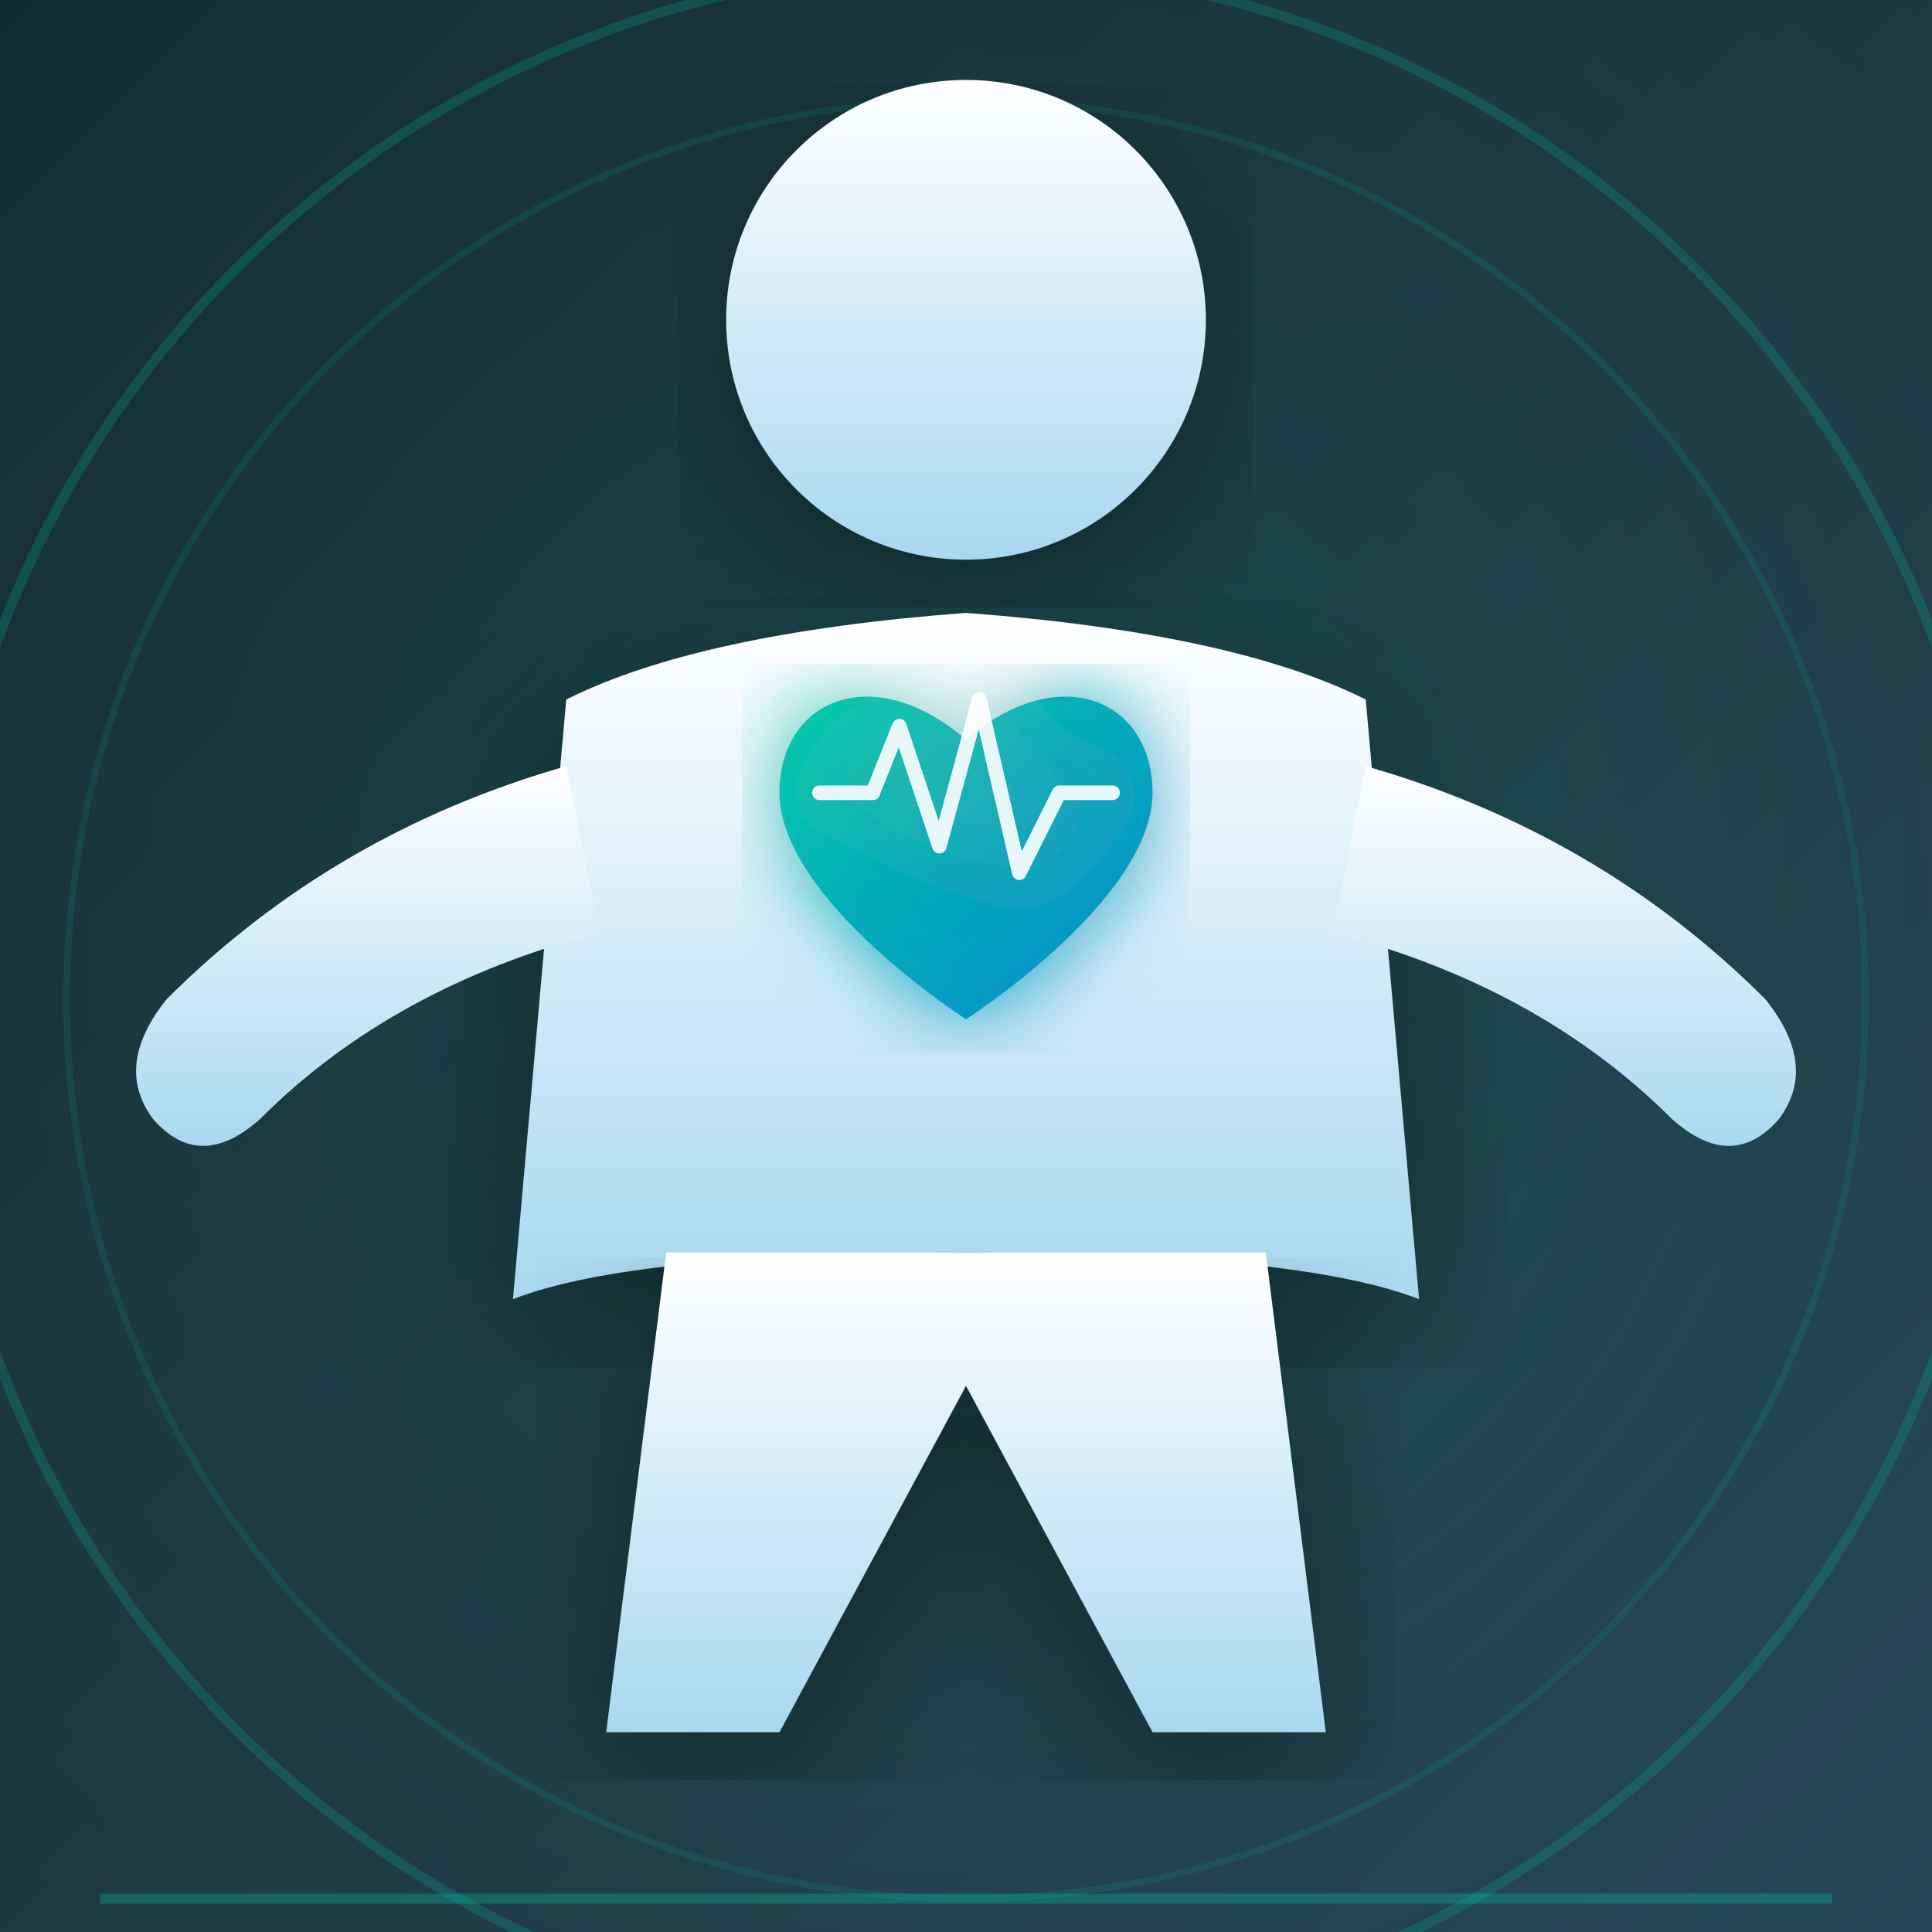
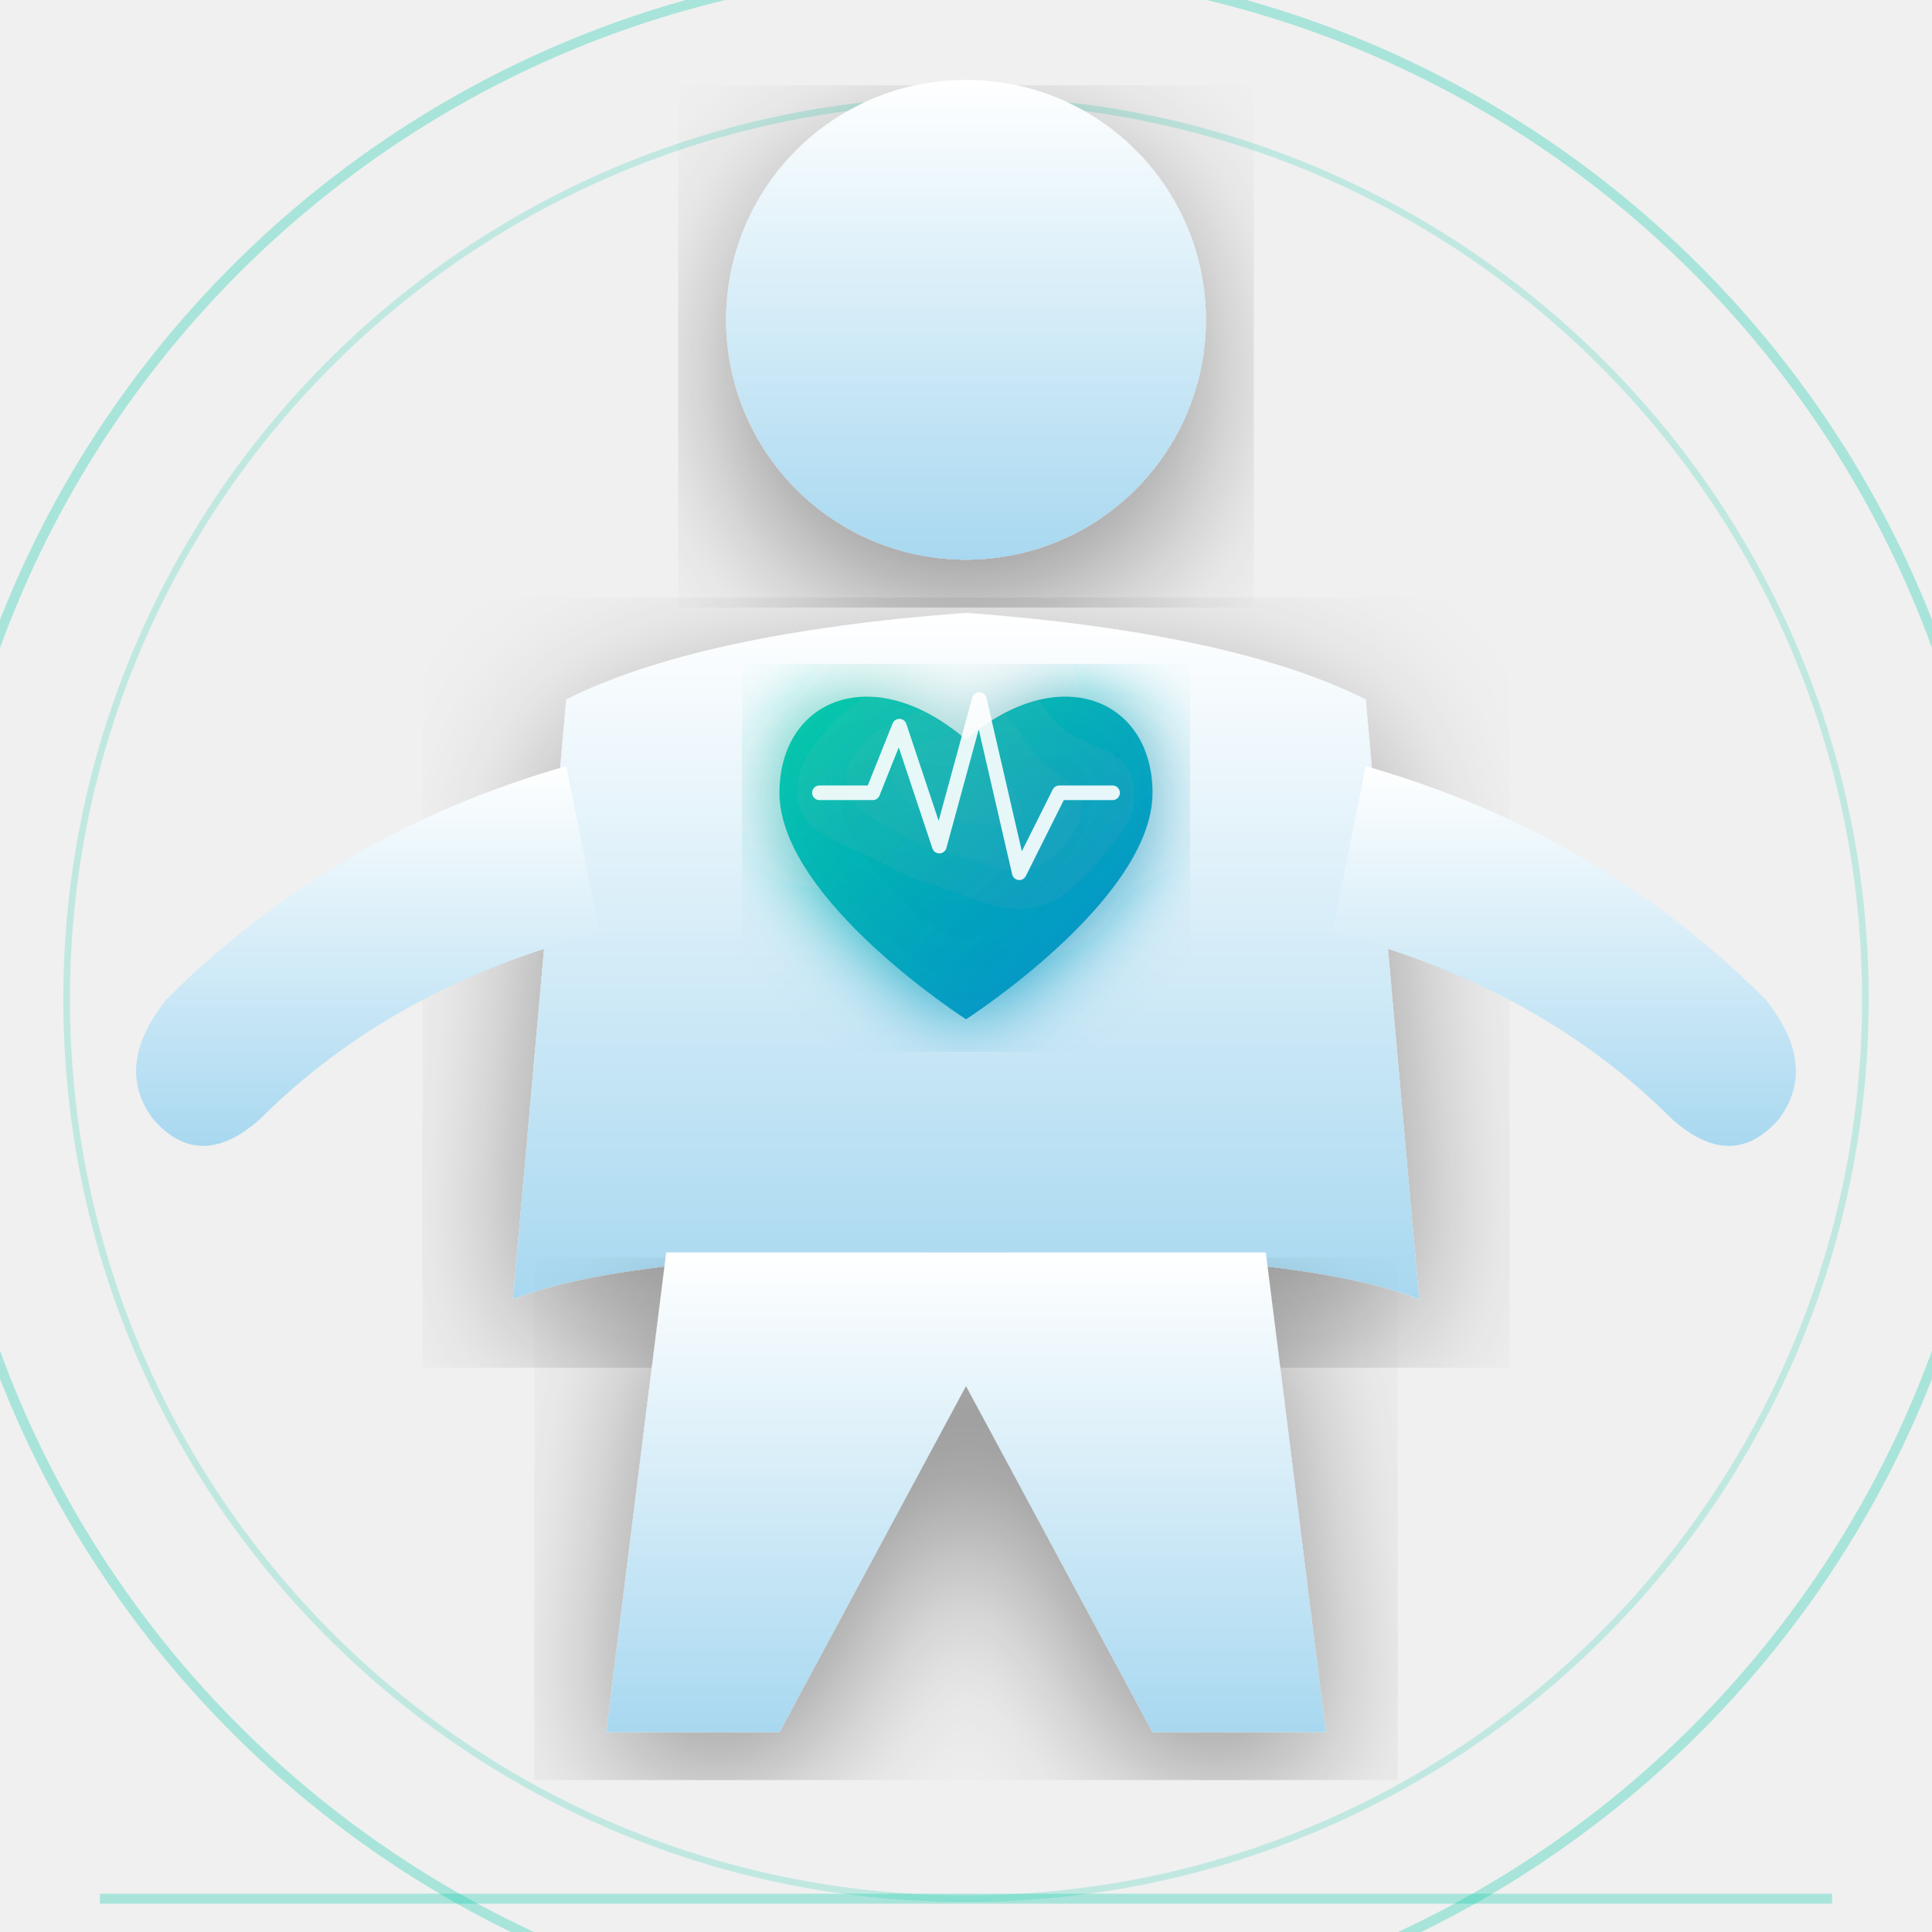
<svg xmlns="http://www.w3.org/2000/svg" viewBox="105 60 290 290" width="500" height="500">
  <defs>
    <linearGradient id="bg" x1="0%" y1="0%" x2="100%" y2="100%">
      <stop offset="0%" style="stop-color:#0f2027" />
      <stop offset="50%" style="stop-color:#203a43" />
      <stop offset="100%" style="stop-color:#2c5364" />
    </linearGradient>
    <linearGradient id="heartGrad" x1="0%" y1="0%" x2="100%" y2="100%">
      <stop offset="0%" style="stop-color:#00c9a7" />
      <stop offset="100%" style="stop-color:#0087cc" />
    </linearGradient>
    <linearGradient id="figureGrad" x1="0%" y1="0%" x2="0%" y2="100%">
      <stop offset="0%" style="stop-color:#ffffff" />
      <stop offset="100%" style="stop-color:#a8d8f0" />
    </linearGradient>
    <filter id="glow">
      <feGaussianBlur stdDeviation="6" result="coloredBlur" />
      <feMerge>
        <feMergeNode in="coloredBlur" />
        <feMergeNode in="SourceGraphic" />
      </feMerge>
    </filter>
    <filter id="softShadow">
      <feDropShadow dx="0" dy="8" stdDeviation="12" flood-color="#000000" flood-opacity="0.4" />
    </filter>
    <radialGradient id="innerGlow" cx="50%" cy="40%" r="55%">
      <stop offset="0%" style="stop-color:#00c9a7;stop-opacity:0.15" />
      <stop offset="100%" style="stop-color:#0f2027;stop-opacity:0" />
    </radialGradient>
  </defs>
-   <rect width="500" height="500" fill="url(#bg)" />
-   <rect width="500" height="500" fill="url(#innerGlow)" />
-   <circle cx="250" cy="210" r="155" fill="none" stroke="#00c9a7" stroke-width="1.5" opacity="0.2" />
-   <circle cx="250" cy="210" r="135" fill="none" stroke="#00c9a7" stroke-width="1" opacity="0.12" />
+   <circle cx="250" cy="210" r="155" fill="none" stroke="#00c9a7" stroke-width="1.5" opacity="0.3" />
+   <circle cx="250" cy="210" r="135" fill="none" stroke="#00c9a7" stroke-width="1" opacity="0.2" />
  <circle cx="250" cy="108" r="36" fill="url(#figureGrad)" filter="url(#softShadow)" />
  <path d="M190 165 Q210 155 250 152 Q290 155 310 165 L318 255 Q300 248 250 248 Q200 248 182 255 Z" fill="url(#figureGrad)" filter="url(#softShadow)" />
  <path d="M205 248 L196 320 L222 320 L250 268 L278 320 L304 320 L295 248 Z" fill="url(#figureGrad)" filter="url(#softShadow)" />
  <path d="M190 175 Q155 185 130 210 Q122 220 128 228 Q135 236 144 228 Q164 208 195 200" fill="url(#figureGrad)" stroke="none" />
  <path d="M310 175 Q345 185 370 210 Q378 220 372 228 Q365 236 356 228 Q336 208 305 200" fill="url(#figureGrad)" stroke="none" />
  <g filter="url(#glow)" transform="translate(250, 205)">
    <path d="M0 8 C0 8 -28 -10 -28 -26 C-28 -40 -14 -46 0 -34 C14 -46 28 -40 28 -26 C28 -10 0 8 0 8 Z" fill="url(#heartGrad)" opacity="0.95" />
    <polyline points="-22,-26 -14,-26 -10,-36 -4,-18 2,-40 8,-14 14,-26 22,-26" fill="none" stroke="white" stroke-width="2.2" stroke-linecap="round" stroke-linejoin="round" opacity="0.9" />
  </g>
  <line x1="120" y1="345" x2="380" y2="345" stroke="#00c9a7" stroke-width="1.5" opacity="0.3" />
  <text x="250" y="390" font-family="'Trebuchet MS', sans-serif" font-size="42" font-weight="900" letter-spacing="8" text-anchor="middle" fill="white">PREVINE</text>
  <text x="250" y="430" font-family="'Trebuchet MS', sans-serif" font-size="24" font-weight="400" letter-spacing="16" text-anchor="middle" fill="#00c9a7">HOMEM</text>
  <circle cx="80" cy="80" r="3" fill="#00c9a7" opacity="0.4" />
  <circle cx="95" cy="80" r="3" fill="#00c9a7" opacity="0.25" />
  <circle cx="420" cy="80" r="3" fill="#00c9a7" opacity="0.4" />
  <circle cx="405" cy="80" r="3" fill="#00c9a7" opacity="0.25" />
  <circle cx="80" cy="420" r="3" fill="#00c9a7" opacity="0.4" />
  <circle cx="95" cy="420" r="3" fill="#00c9a7" opacity="0.25" />
  <circle cx="420" cy="420" r="3" fill="#00c9a7" opacity="0.4" />
  <circle cx="405" cy="420" r="3" fill="#00c9a7" opacity="0.25" />
</svg>
